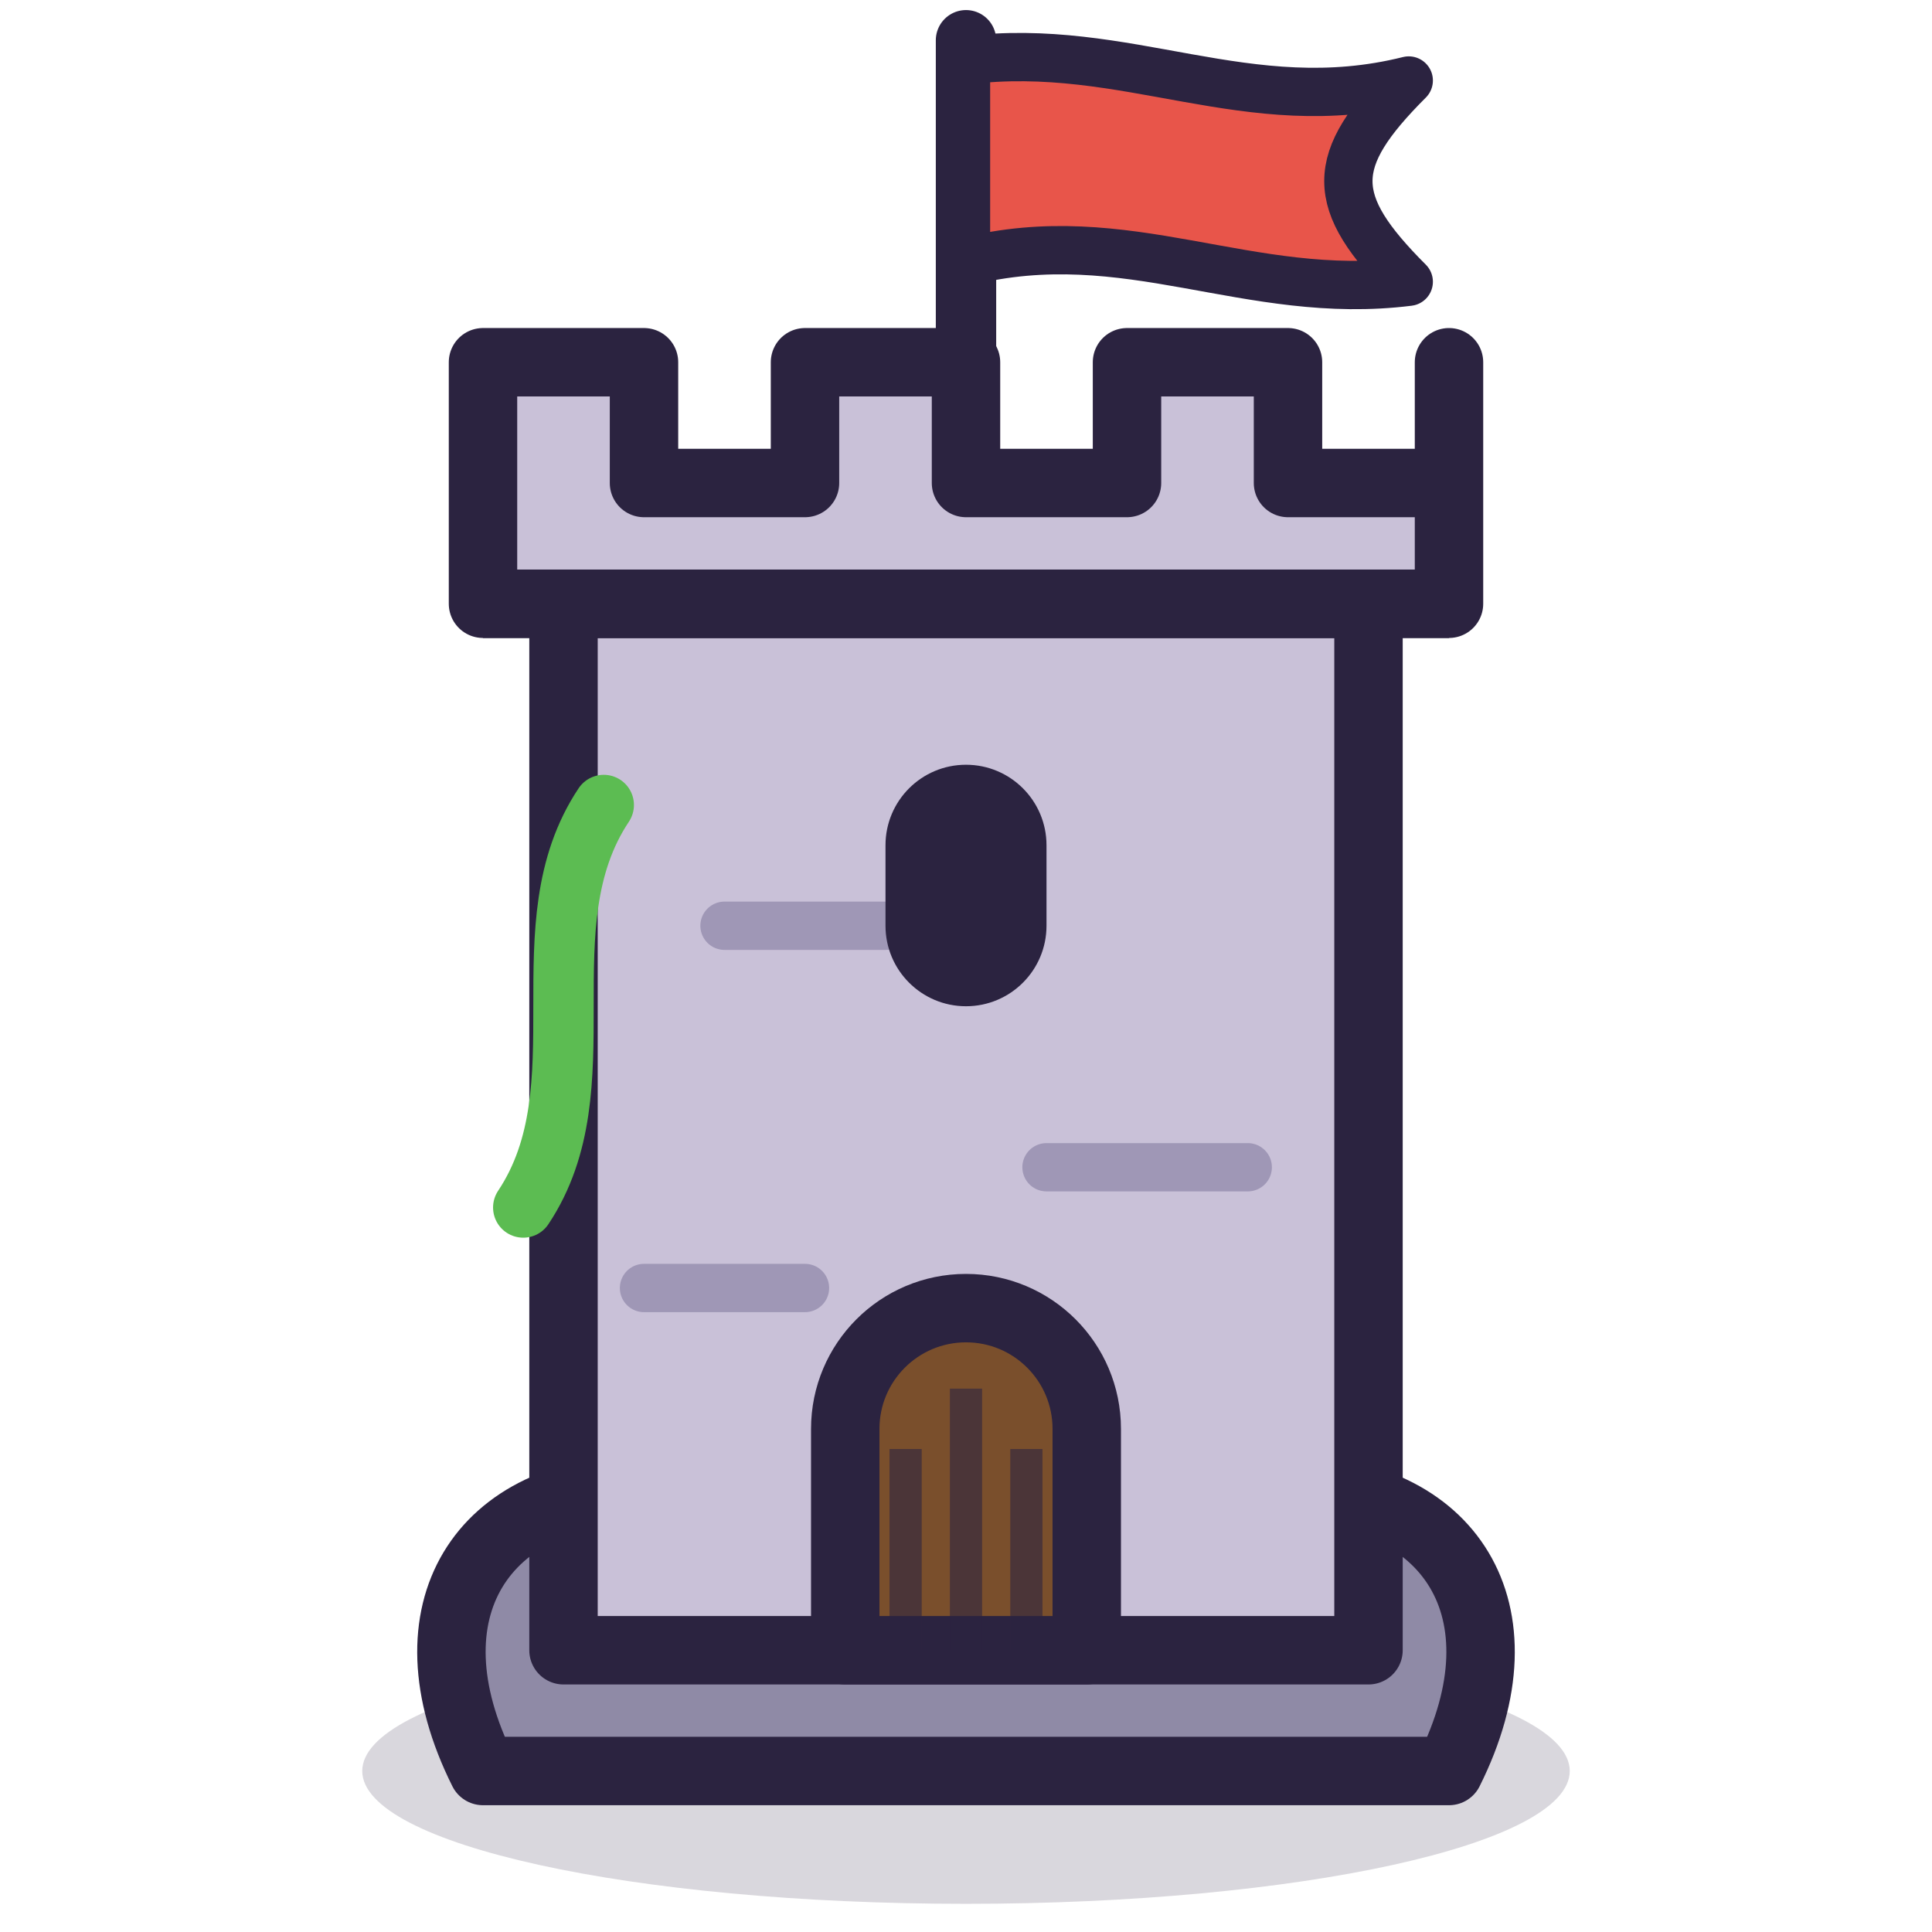
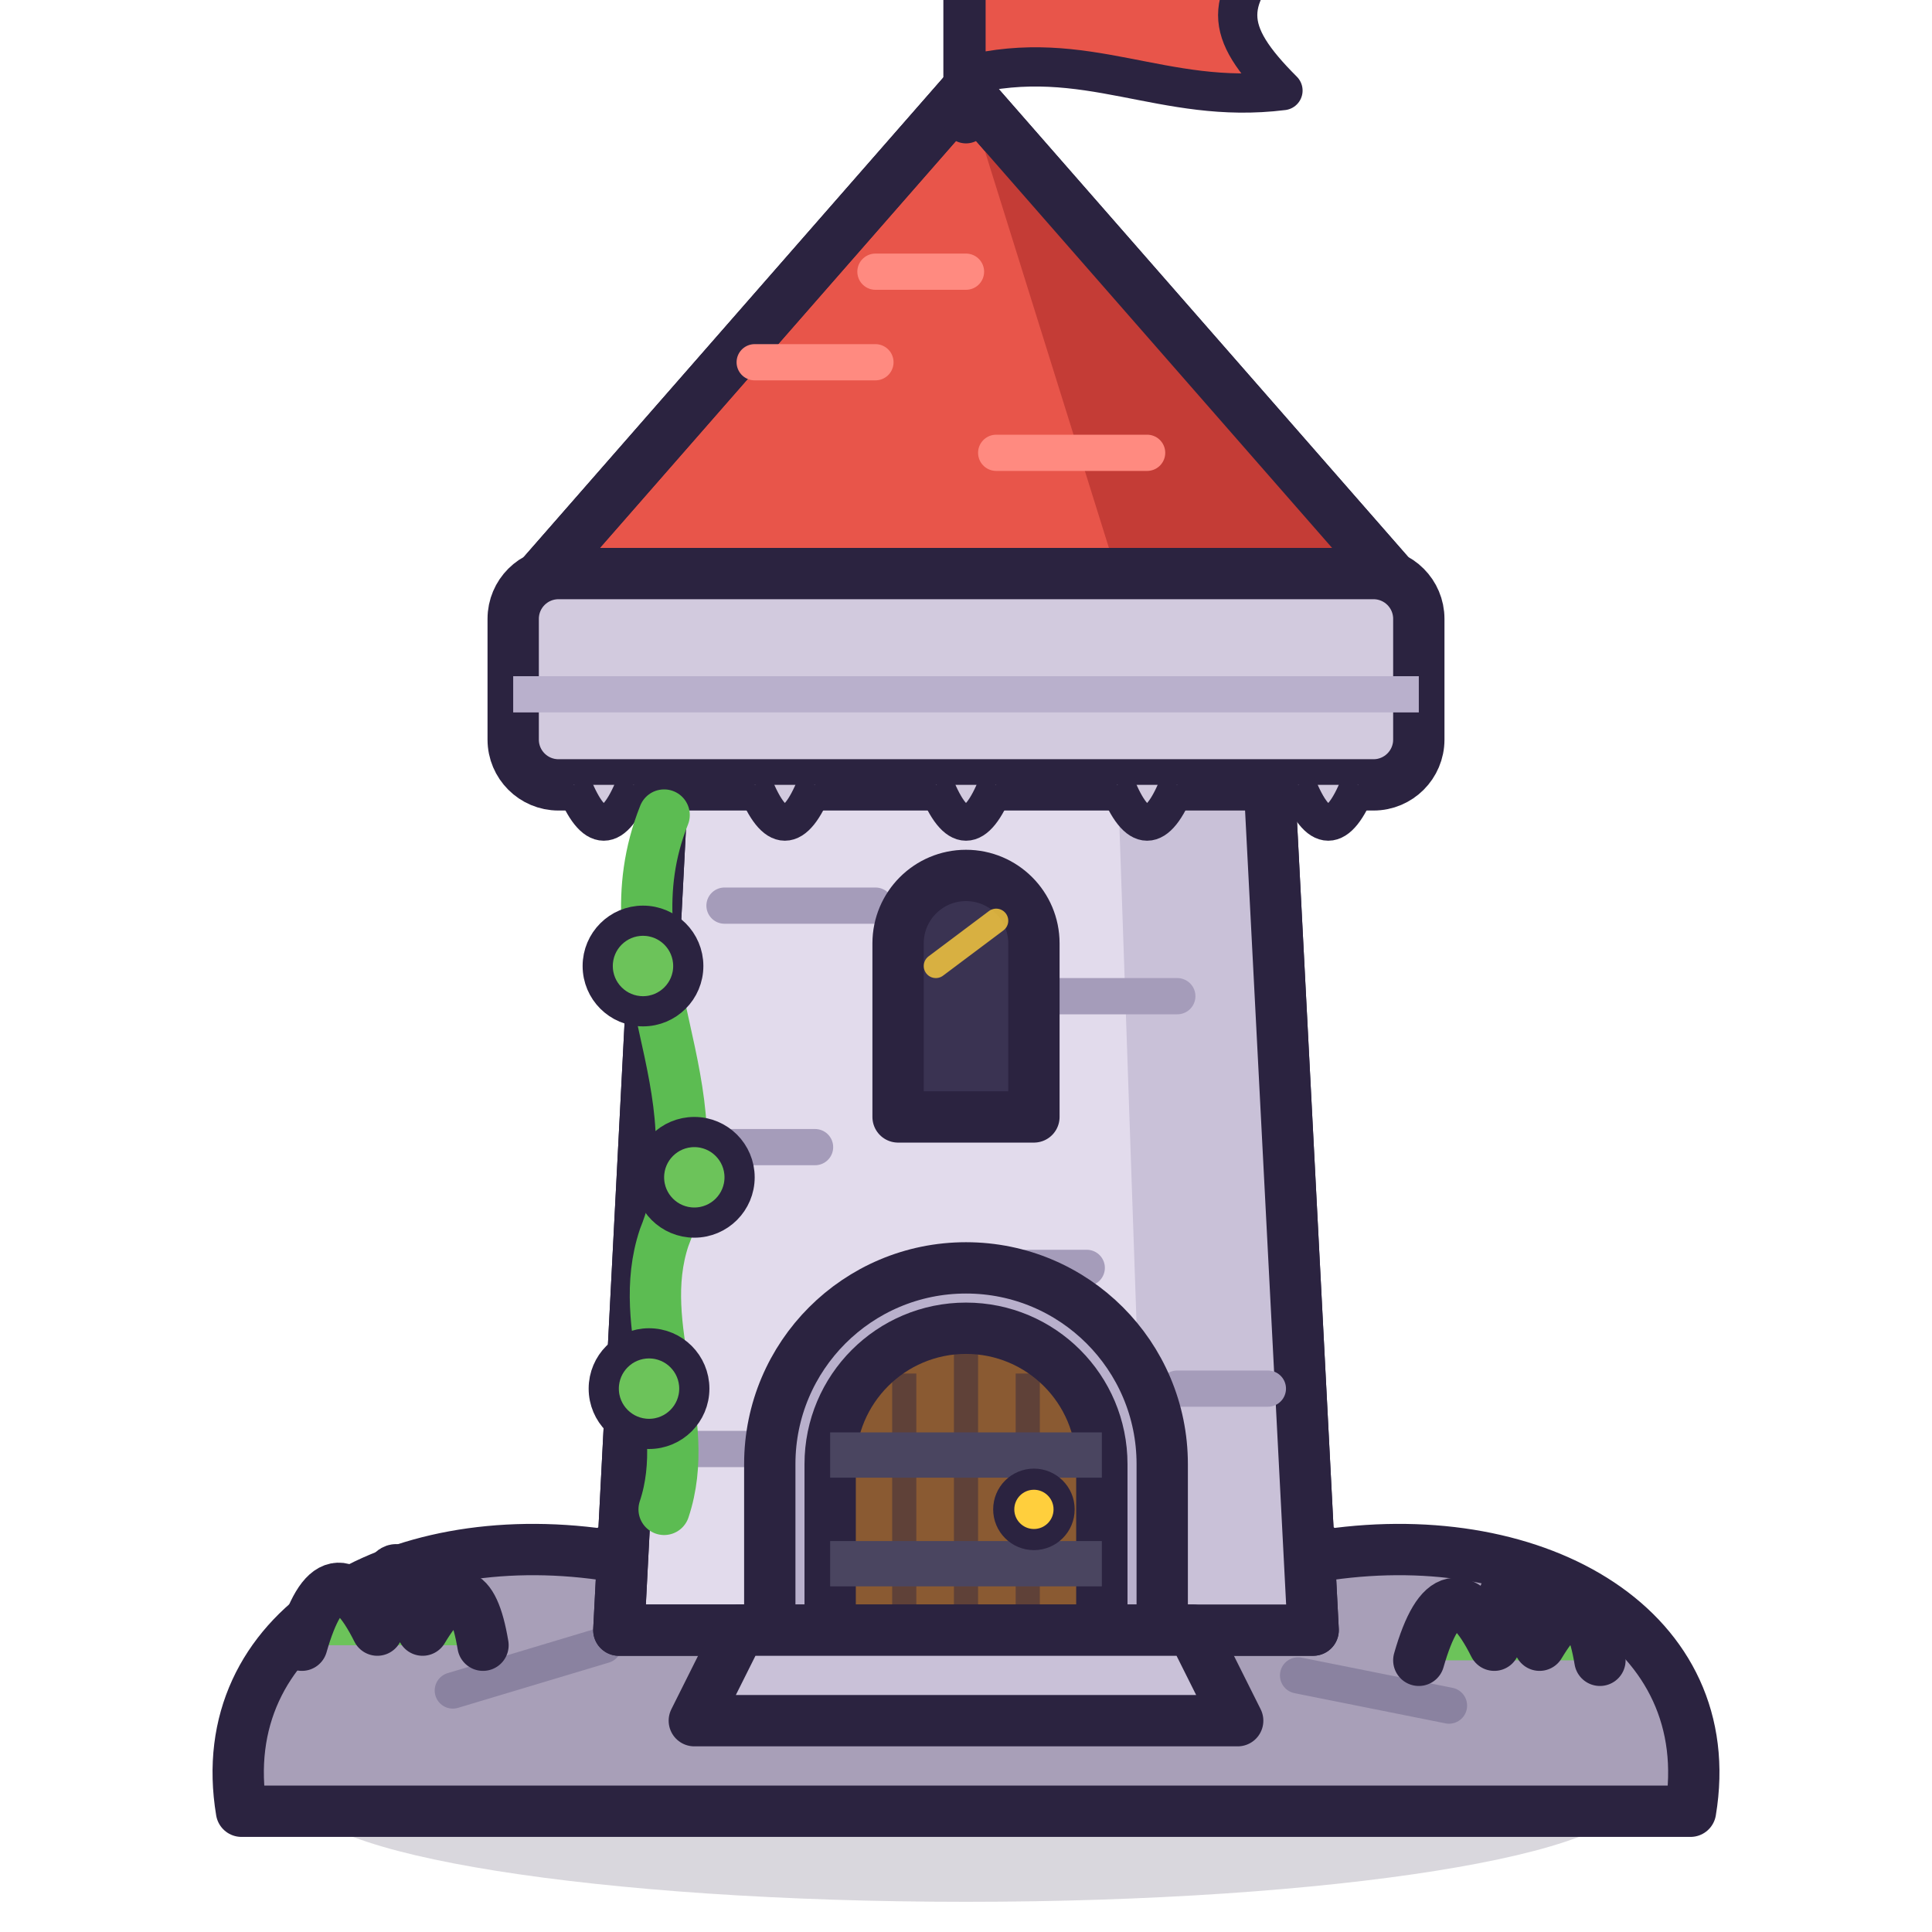
- <svg xmlns="http://www.w3.org/2000/svg" viewBox="0 0 96 96" width="96" height="96">
-   <ellipse cx="48" cy="88" rx="30" ry="6.6" fill="#2b2340" opacity="0.18" />
-   <path d="M24 88 C20 80 24 74 32 74 H64 C72 74 76 80 72 88 Z" fill="#8f8aa6" stroke="#2b2340" stroke-width="3.4" stroke-linejoin="round" stroke-linecap="round" />
-   <path d="M28 82 V30 H68 V82 Z" fill="#c9c1d8" stroke="#2b2340" stroke-width="3.4" stroke-linejoin="round" stroke-linecap="round" />
-   <path d="M24 30 V18 H32 V24 H40 V18 H48 V24 H56 V18 H64 V24 H72 V18 V30 Z" fill="#c9c1d8" stroke="#2b2340" stroke-width="3.4" stroke-linejoin="round" stroke-linecap="round" />
-   <path d="M24 30 H72" stroke="#2b2340" stroke-width="3.4" />
-   <path d="M36 46 H44 M52 58 H62 M32 64 H40" stroke="#9f97b6" stroke-width="2.4" stroke-linecap="round" />
-   <rect x="44" y="38" width="8" height="12" rx="4" fill="#2b2340" />
-   <path d="M42 82 V71 A6 6 0 0 1 54 71 V82 Z" fill="#7a4f2c" stroke="#2b2340" stroke-width="3.4" stroke-linejoin="round" stroke-linecap="round" />
-   <path d="M45 72 V82 M48 69 V82 M51 72 V82" stroke="#2b2340" stroke-width="1.6" opacity="0.6" />
-   <path d="M48 18 V2" stroke="#2b2340" stroke-width="3" stroke-linecap="round" />
-   <path d="M48 3 C56 2 62 6 70 4 C66 8 66 10 70 14 C62 15 56 11 48 13 Z" fill="#e8554a" stroke="#2b2340" stroke-width="2.4" stroke-linejoin="round" stroke-linecap="round" />
-   <path d="M30 40 C26 46 30 54 26 60" fill="none" stroke="#5cbc52" stroke-width="3" stroke-linecap="round" />
+ <svg xmlns="http://www.w3.org/2000/svg" viewBox="0 0 128 128" width="128" height="128">
+   <ellipse cx="64" cy="119" rx="44" ry="7" fill="#2b2340" opacity="0.18" />
+   <path d="M16 120 C14 108 26 101 40 103 C48 97 80 97 88 103 C102 101 114 108 112 120 Z" fill="#a89fb8" stroke="#2b2340" stroke-width="3.4" stroke-linejoin="round" stroke-linecap="round" />
+   <path d="M30 112 L40 109 M86 111 L96 113" stroke="#8a82a0" stroke-width="2.4" stroke-linecap="round" />
+   <path d="M41 108 L44 50 H84 L87 108 Z" fill="#e2dbec" stroke="#2b2340" stroke-width="3.4" stroke-linejoin="round" stroke-linecap="round" />
+   <path d="M74 50 H84 L87 108 H76 Z" fill="#c9c1d8" />
+   <path d="M41 108 L44 50 H84 L87 108 Z" fill="none" stroke="#2b2340" stroke-width="3.4" stroke-linejoin="round" stroke-linecap="round" />
+   <path d="M48 60 H58" stroke="#a59cba" stroke-width="2.4" stroke-linecap="round" />
+   <path d="M68 66 H78" stroke="#a59cba" stroke-width="2.4" stroke-linecap="round" />
+   <path d="M46 76 H54" stroke="#a59cba" stroke-width="2.4" stroke-linecap="round" />
+   <path d="M62 84 H72" stroke="#a59cba" stroke-width="2.4" stroke-linecap="round" />
+   <path d="M78 92 H84" stroke="#a59cba" stroke-width="2.4" stroke-linecap="round" />
+   <path d="M46 96 H52" stroke="#a59cba" stroke-width="2.4" stroke-linecap="round" />
+   <path d="M64 6 L92 38 H36 Z" fill="#e8554a" stroke="#2b2340" stroke-width="3.4" stroke-linejoin="round" stroke-linecap="round" />
+   <path d="M64 6 L74 38 H92 Z" fill="#c43c36" />
+   <path d="M64 6 L92 38 H36 Z" fill="none" stroke="#2b2340" stroke-width="3.4" stroke-linejoin="round" stroke-linecap="round" />
+   <path d="M50 24 H58 M66 30 H76 M58 18 H64" stroke="#ff8a80" stroke-width="2.4" stroke-linecap="round" />
+   <rect x="34" y="38" width="60" height="14" rx="3" fill="#d2cade" stroke="#2b2340" stroke-width="3.4" stroke-linejoin="round" stroke-linecap="round" />
+   <path d="M34 46 H94" stroke="#b9b0cc" stroke-width="2.4" />
+   <path d="M38 52 Q40 57 42 52" fill="#d2cade" stroke="#2b2340" stroke-width="2.4" stroke-linejoin="round" />
+   <path d="M50 52 Q52 57 54 52" fill="#d2cade" stroke="#2b2340" stroke-width="2.4" stroke-linejoin="round" />
+   <path d="M62 52 Q64 57 66 52" fill="#d2cade" stroke="#2b2340" stroke-width="2.4" stroke-linejoin="round" />
+   <path d="M74 52 Q76 57 78 52" fill="#d2cade" stroke="#2b2340" stroke-width="2.4" stroke-linejoin="round" />
+   <path d="M86 52 Q88 57 90 52" fill="#d2cade" stroke="#2b2340" stroke-width="2.4" stroke-linejoin="round" />
+   <path d="M59.5 74 V62.5 A4.5 4.5 0 0 1 68.5 62.5 V74 Z" fill="#3a3352" stroke="#2b2340" stroke-width="3.4" stroke-linejoin="round" stroke-linecap="round" />
+   <path d="M62 64 L66 61" stroke="#ffcf3d" stroke-width="1.6" stroke-linecap="round" opacity="0.8" />
+   <path d="M44 54 C40 64 48 72 44 82 C42 88 46 94 44 100" fill="none" stroke="#5cbc52" stroke-width="3.4" stroke-linecap="round" />
+   <circle cx="42.6" cy="64" r="3" fill="#6cc35a" stroke="#2b2340" stroke-width="2" stroke-linejoin="round" stroke-linecap="round" />
+   <circle cx="46" cy="78" r="3" fill="#6cc35a" stroke="#2b2340" stroke-width="2" stroke-linejoin="round" stroke-linecap="round" />
+   <circle cx="43" cy="92" r="3" fill="#6cc35a" stroke="#2b2340" stroke-width="2" stroke-linejoin="round" stroke-linecap="round" />
+   <path d="M51 108 V97 A13 13 0 0 1 77 97 V108 Z" fill="#b9b0cc" stroke="#2b2340" stroke-width="3.4" stroke-linejoin="round" stroke-linecap="round" />
+   <path d="M55 108 V97 A9 9 0 0 1 73 97 V108 Z" fill="#8a5a32" stroke="#2b2340" stroke-width="3.4" stroke-linejoin="round" stroke-linecap="round" />
+   <path d="M59.909 91 V108 M64 88 V108 M68.091 91 V108" stroke="#2b2340" stroke-width="1.6" opacity="0.45" />
+   <path d="M55 96.4 H73 M55 103.6 H73" stroke="#4a4560" stroke-width="3" />
+   <circle cx="68.5" cy="100" r="2" fill="#ffcf3d" stroke="#2b2340" stroke-width="1.4" />
+   <path d="M49 108 H79 L82 114 H46 Z" fill="#c9c1d8" stroke="#2b2340" stroke-width="3.4" stroke-linejoin="round" stroke-linecap="round" />
+   <path d="M64 8 V-6" stroke="#2b2340" stroke-width="3" stroke-linecap="round" />
+   <path d="M64 -5 C72 -6 77 -2 85 -4 C81 0 81 2 85 6 C77 7 72 3 64 5 Z" fill="#e8554a" stroke="#2b2340" stroke-width="2.6" stroke-linejoin="round" />
+   <path d="M20 109 Q22 102 25 108 Q26 100 28 108 Q31 103 32 109" fill="#6cc35a" stroke="#2b2340" stroke-width="3.4" stroke-linejoin="round" stroke-linecap="round" />
+   <path d="M94 110 Q96 103 99 109 Q100 101 102 109 Q105 104 106 110" fill="#6cc35a" stroke="#2b2340" stroke-width="3.4" stroke-linejoin="round" stroke-linecap="round" />
</svg>
